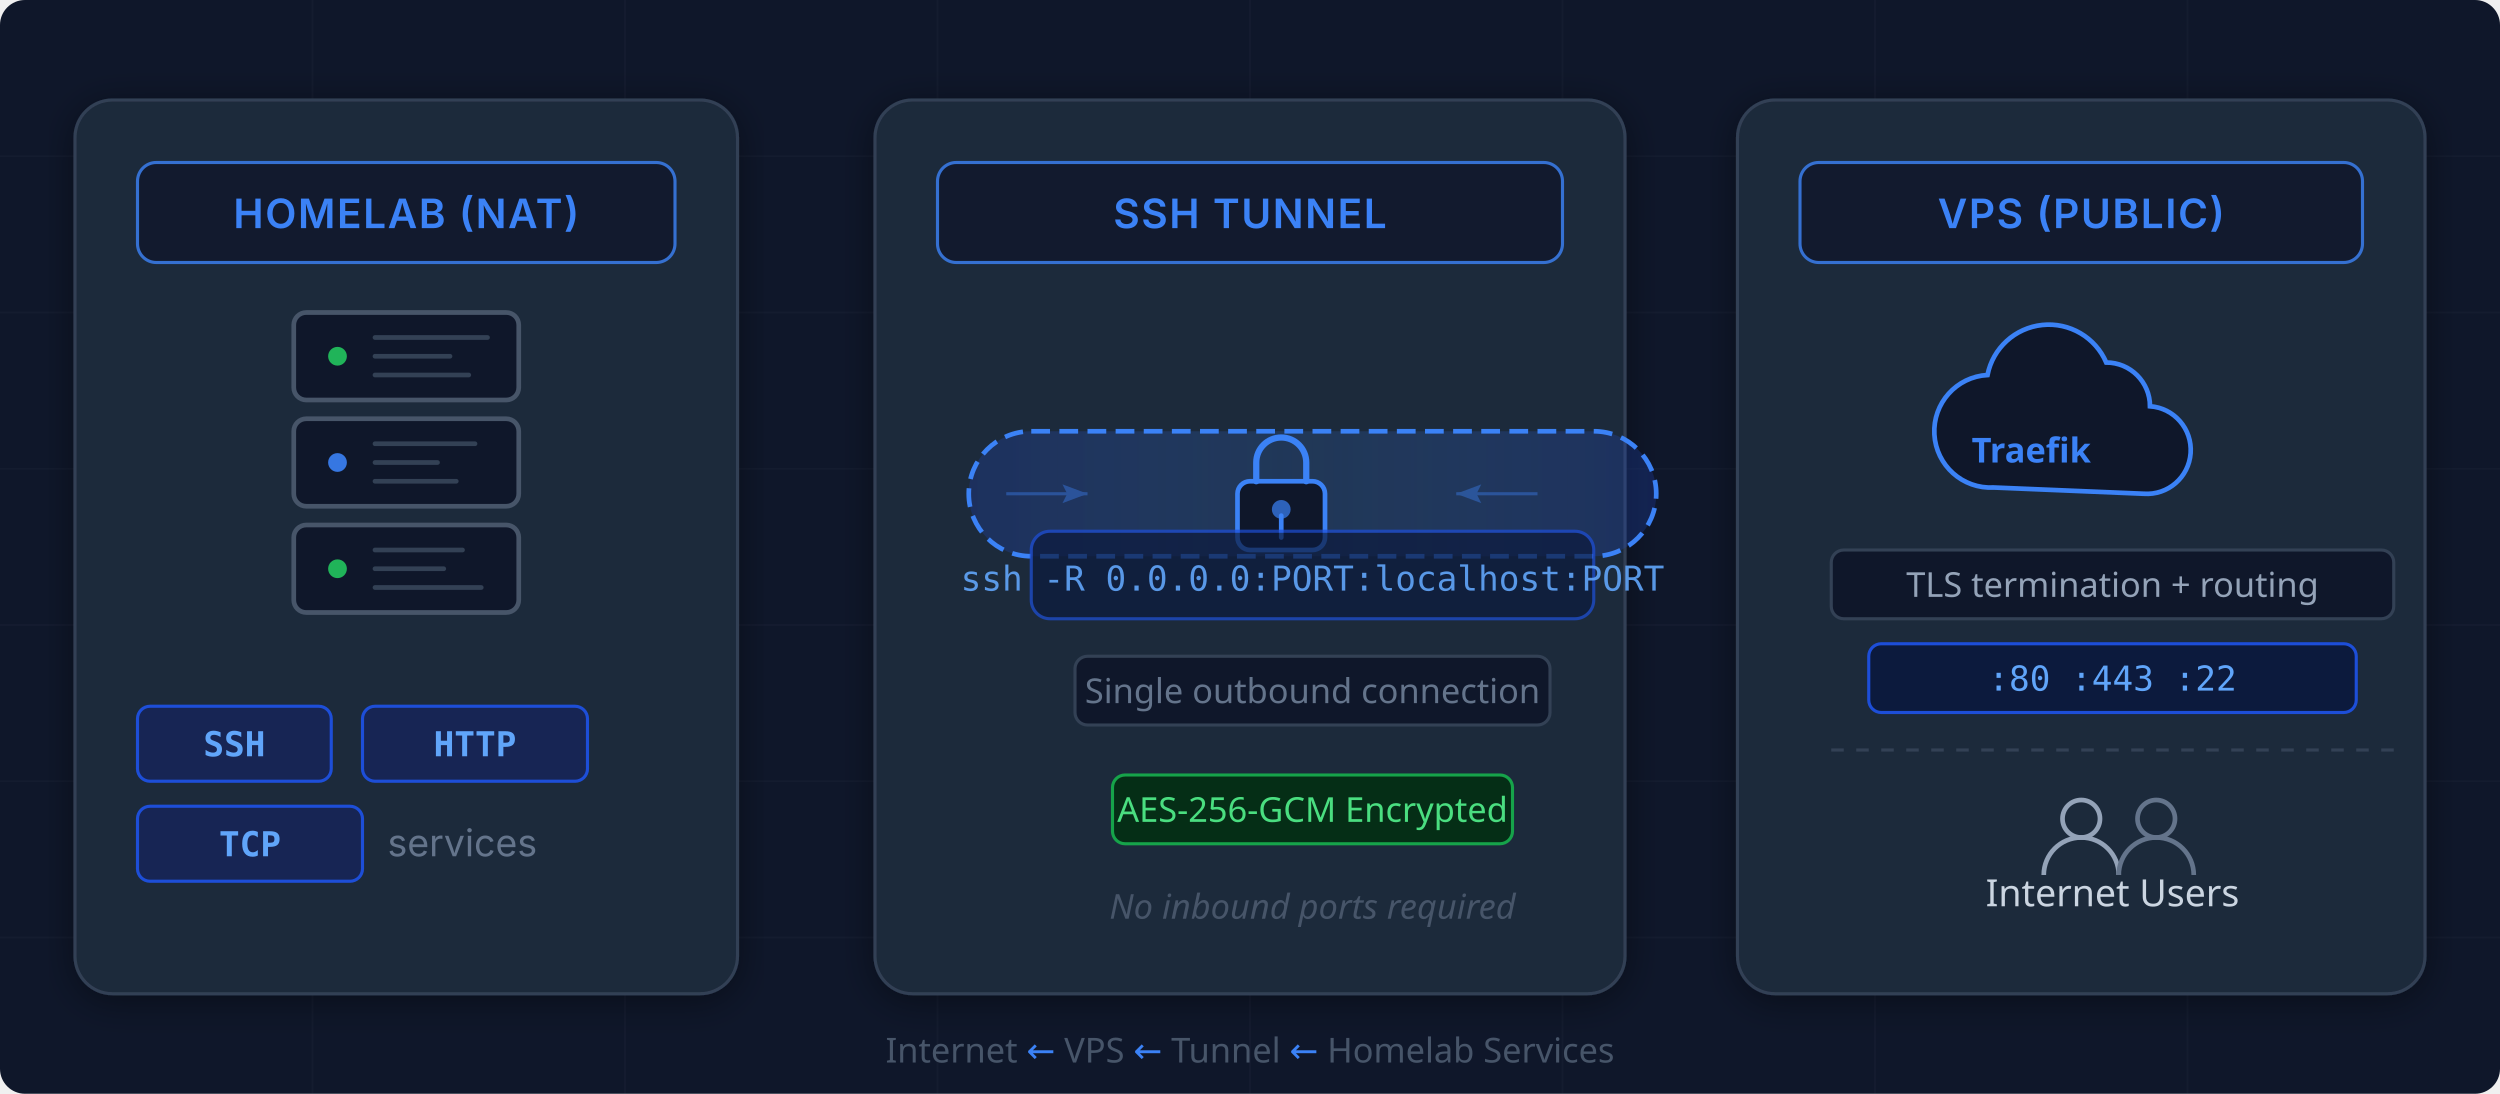
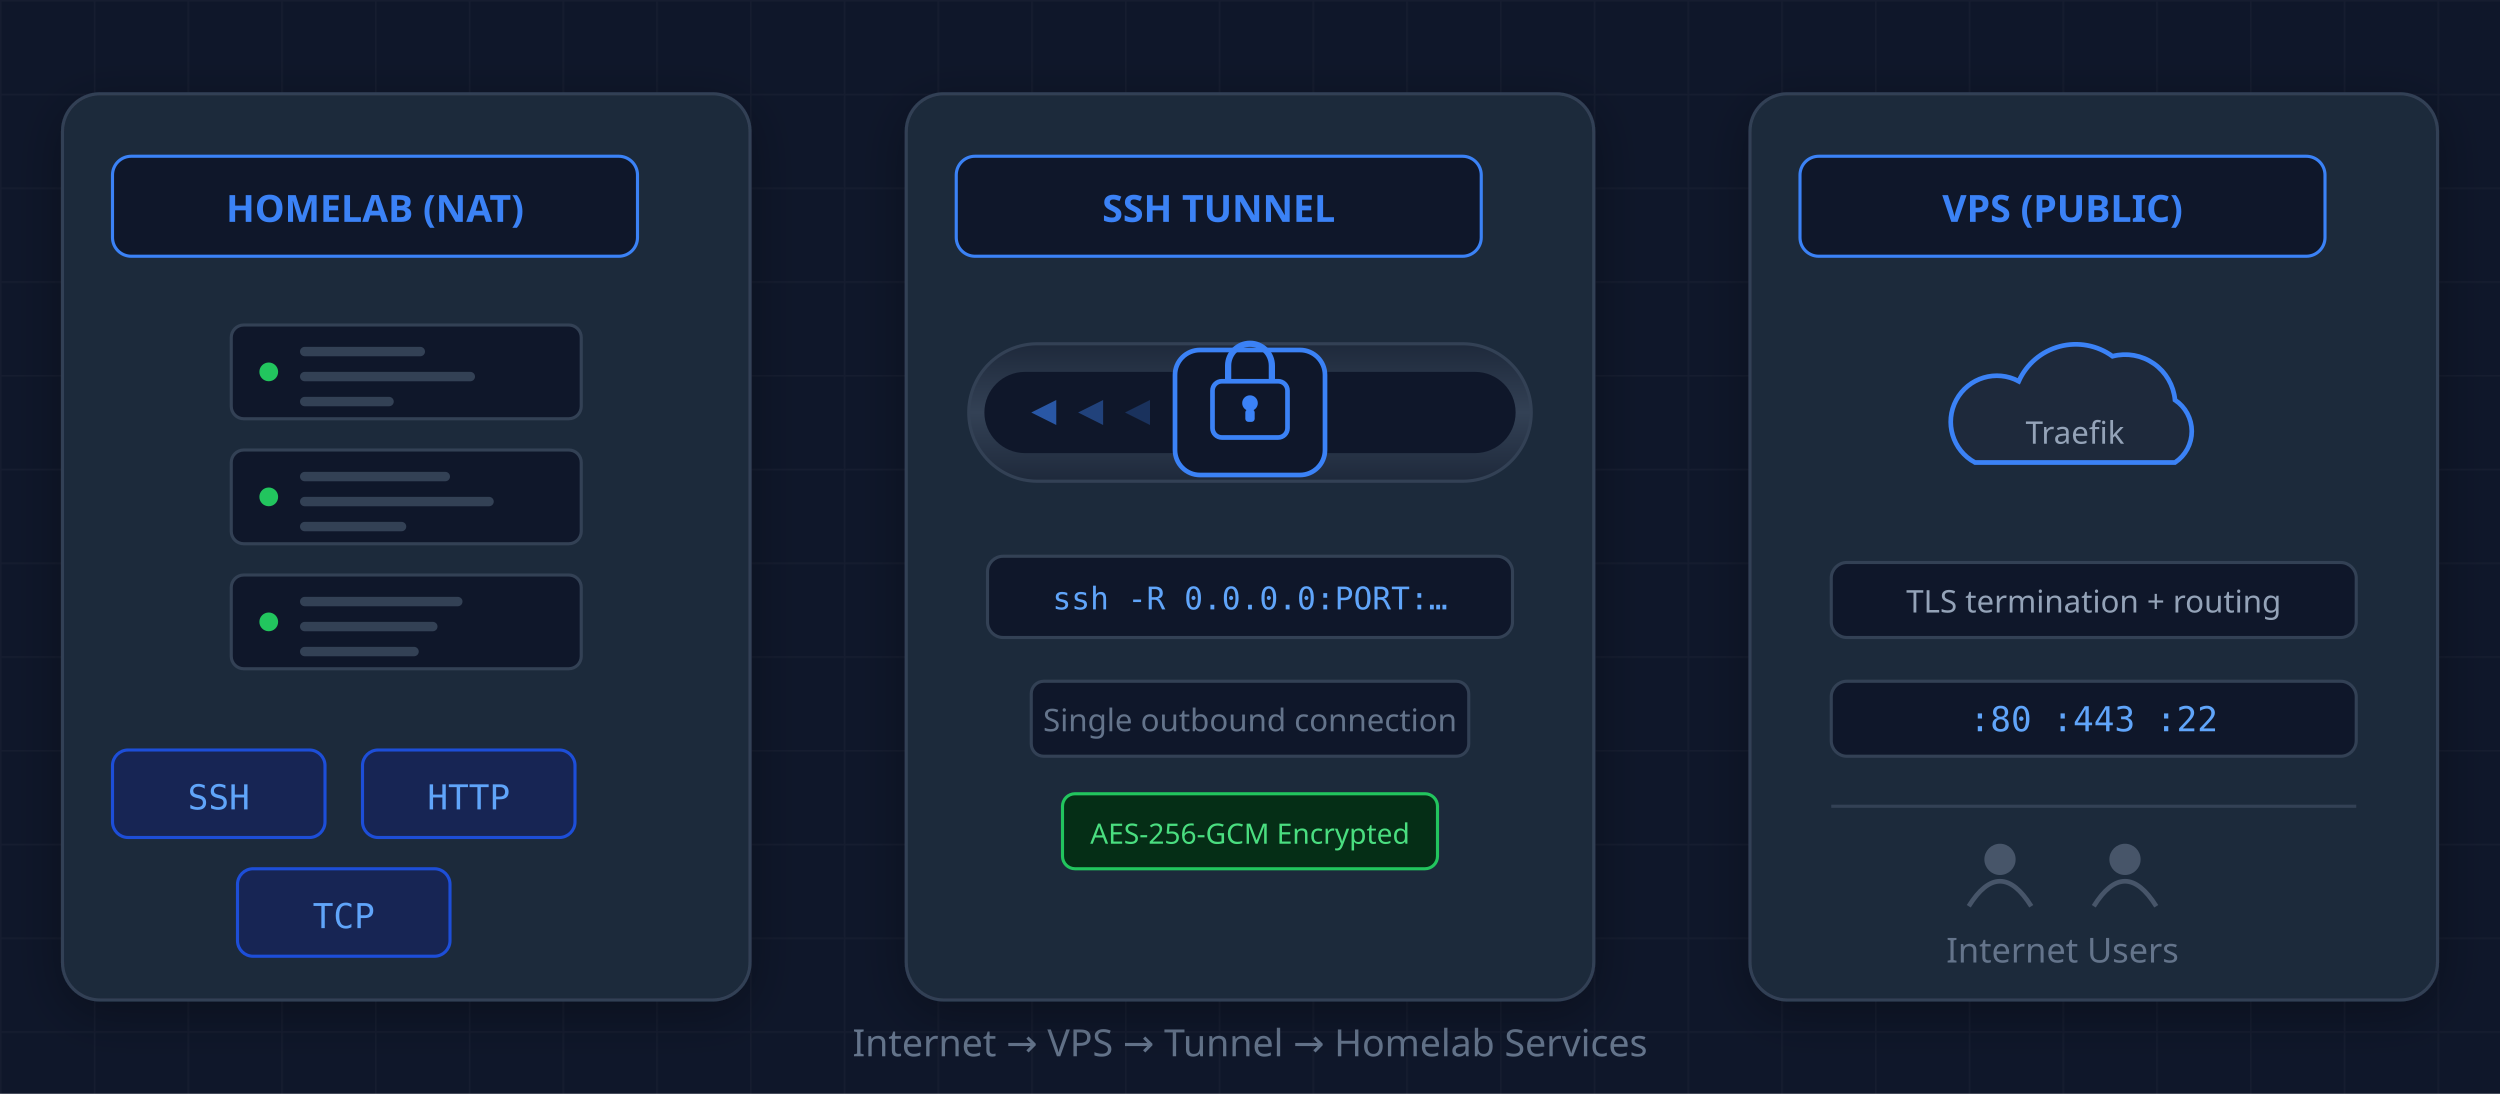
- <svg xmlns="http://www.w3.org/2000/svg" viewBox="0 0 800 350" width="800" height="350">
+ <svg xmlns="http://www.w3.org/2000/svg" viewBox="0 0 800 350" width="100%" height="100%">
  <defs>
-     <linearGradient id="tunnelGrad" x1="0%" y1="0%" x2="100%" y2="0%">
-       <stop offset="0%" stop-color="#1e40af" stop-opacity="0.3" />
-       <stop offset="50%" stop-color="#3b82f6" stop-opacity="0.15" />
-       <stop offset="100%" stop-color="#1e40af" stop-opacity="0.3" />
+     <pattern id="grid" width="30" height="30" patternUnits="userSpaceOnUse">
+       <path d="M 30 0 L 0 0 0 30" fill="none" stroke="#ffffff" stroke-opacity="0.03" stroke-width="1" />
+     </pattern>
+     <linearGradient id="tunnelGrad" x1="0" y1="0" x2="0" y2="1">
+       <stop offset="0%" stop-color="#1e293b" />
+       <stop offset="50%" stop-color="#334155" />
+       <stop offset="100%" stop-color="#1e293b" />
    </linearGradient>
    <filter id="glow" x="-20%" y="-20%" width="140%" height="140%">
-       <feGaussianBlur stdDeviation="3" result="blur" />
+       <feGaussianBlur stdDeviation="2" result="blur" />
      <feMerge>
        <feMergeNode in="blur" />
        <feMergeNode in="SourceGraphic" />
      </feMerge>
    </filter>
-     <filter id="cardShadow" x="-4%" y="-4%" width="108%" height="112%">
-       <feDropShadow dx="0" dy="2" stdDeviation="6" flood-color="#000" flood-opacity="0.4" />
+     <filter id="cardShadow">
+       <feDropShadow dx="0" dy="4" stdDeviation="8" flood-color="#000000" flood-opacity="0.3" />
    </filter>
-     <marker id="arrowBlue" markerWidth="8" markerHeight="6" refX="8" refY="3" orient="auto" markerUnits="userSpaceOnUse">
-       <path d="M0,0 L8,3 L0,6 L1.5,3 Z" fill="#3b82f6" />
-     </marker>
-     <marker id="arrowGray" markerWidth="8" markerHeight="6" refX="8" refY="3" orient="auto" markerUnits="userSpaceOnUse">
-       <path d="M0,0 L8,3 L0,6 L1.5,3 Z" fill="#475569" />
-     </marker>
-     <marker id="arrowBlueRight" markerWidth="10" markerHeight="8" refX="10" refY="4" orient="auto" markerUnits="userSpaceOnUse">
-       <path d="M0,0 L10,4 L0,8 L2,4 Z" fill="#3b82f6" />
+     <marker id="arrowBlue" viewBox="0 0 10 10" refX="8" refY="5" markerWidth="8" markerHeight="8" orient="auto">
+       <path d="M0 0 L10 5 L0 10 Z" fill="#3b82f6" />
    </marker>
  </defs>
-   <rect width="800" height="350" fill="#0f172a" rx="8" />
-   <g opacity="0.04" stroke="#94a3b8" stroke-width="0.5">
-     <line x1="0" y1="50" x2="800" y2="50" />
-     <line x1="0" y1="100" x2="800" y2="100" />
-     <line x1="0" y1="150" x2="800" y2="150" />
-     <line x1="0" y1="200" x2="800" y2="200" />
-     <line x1="0" y1="250" x2="800" y2="250" />
-     <line x1="0" y1="300" x2="800" y2="300" />
-     <line x1="100" y1="0" x2="100" y2="350" />
-     <line x1="200" y1="0" x2="200" y2="350" />
-     <line x1="300" y1="0" x2="300" y2="350" />
-     <line x1="400" y1="0" x2="400" y2="350" />
-     <line x1="500" y1="0" x2="500" y2="350" />
-     <line x1="600" y1="0" x2="600" y2="350" />
-     <line x1="700" y1="0" x2="700" y2="350" />
+   <rect x="0" y="0" width="800" height="350" fill="#0f172a" />
+   <rect x="0" y="0" width="800" height="350" fill="url(#grid)" />
+   <g filter="url(#glow)">
+     <line x1="240" y1="165" x2="285" y2="165" stroke="#3b82f6" stroke-width="2" marker-end="url(#arrowBlue)" />
+     <line x1="510" y1="165" x2="555" y2="165" stroke="#3b82f6" stroke-width="2" marker-end="url(#arrowBlue)" />
  </g>
-   <g>
-     <rect x="24" y="32" width="212" height="286" rx="12" fill="#1e293b" stroke="#334155" stroke-width="1" filter="url(#cardShadow)" />
-     <rect x="44" y="52" width="172" height="32" rx="6" fill="#0f172a" stroke="#3b82f6" stroke-width="1" opacity="0.8" />
-     <text x="130" y="73" text-anchor="middle" font-family="system-ui, -apple-system, sans-serif" font-size="13" font-weight="600" fill="#3b82f6" letter-spacing="0.5">HOMELAB (NAT)</text>
-     <g transform="translate(94, 100)">
-       <rect x="0" y="0" width="72" height="28" rx="4" fill="#0f172a" stroke="#475569" stroke-width="1.5" />
-       <circle cx="14" cy="14" r="3" fill="#22c55e" opacity="0.9" />
-       <line x1="26" y1="8" x2="62" y2="8" stroke="#334155" stroke-width="1.5" stroke-linecap="round" />
-       <line x1="26" y1="14" x2="50" y2="14" stroke="#334155" stroke-width="1.5" stroke-linecap="round" />
-       <line x1="26" y1="20" x2="56" y2="20" stroke="#334155" stroke-width="1.5" stroke-linecap="round" />
-       <rect x="0" y="34" width="72" height="28" rx="4" fill="#0f172a" stroke="#475569" stroke-width="1.5" />
-       <circle cx="14" cy="48" r="3" fill="#3b82f6" opacity="0.9" />
-       <line x1="26" y1="42" x2="58" y2="42" stroke="#334155" stroke-width="1.5" stroke-linecap="round" />
-       <line x1="26" y1="48" x2="46" y2="48" stroke="#334155" stroke-width="1.5" stroke-linecap="round" />
-       <line x1="26" y1="54" x2="52" y2="54" stroke="#334155" stroke-width="1.5" stroke-linecap="round" />
-       <rect x="0" y="68" width="72" height="28" rx="4" fill="#0f172a" stroke="#475569" stroke-width="1.5" />
-       <circle cx="14" cy="82" r="3" fill="#22c55e" opacity="0.9" />
-       <line x1="26" y1="76" x2="54" y2="76" stroke="#334155" stroke-width="1.5" stroke-linecap="round" />
-       <line x1="26" y1="82" x2="48" y2="82" stroke="#334155" stroke-width="1.5" stroke-linecap="round" />
-       <line x1="26" y1="88" x2="60" y2="88" stroke="#334155" stroke-width="1.5" stroke-linecap="round" />
-     </g>
-     <g transform="translate(44, 226)">
-       <rect x="0" y="0" width="62" height="24" rx="4" fill="#172554" stroke="#1d4ed8" stroke-width="1" />
-       <text x="31" y="16" text-anchor="middle" font-family="monospace" font-size="11" font-weight="600" fill="#60a5fa">SSH</text>
-       <rect x="72" y="0" width="72" height="24" rx="4" fill="#172554" stroke="#1d4ed8" stroke-width="1" />
-       <text x="108" y="16" text-anchor="middle" font-family="monospace" font-size="11" font-weight="600" fill="#60a5fa">HTTP</text>
-       <rect x="0" y="32" width="72" height="24" rx="4" fill="#172554" stroke="#1d4ed8" stroke-width="1" />
-       <text x="36" y="48" text-anchor="middle" font-family="monospace" font-size="11" font-weight="600" fill="#60a5fa">TCP</text>
-       <text x="80" y="48" font-family="system-ui, -apple-system, sans-serif" font-size="12" fill="#64748b">services</text>
-     </g>
+   <text x="400" y="338" text-anchor="middle" fill="#64748b" font-size="12" font-family="system-ui">Internet → VPS → Tunnel → Homelab Services</text>
+   <g filter="url(#cardShadow)">
+     <rect x="20" y="30" width="220" height="290" rx="12" fill="#1e293b" stroke="#334155" />
  </g>
-   <g>
-     <rect x="280" y="32" width="240" height="286" rx="12" fill="#1e293b" stroke="#334155" stroke-width="1" filter="url(#cardShadow)" />
-     <rect x="300" y="52" width="200" height="32" rx="6" fill="#0f172a" stroke="#3b82f6" stroke-width="1" opacity="0.8" />
-     <text x="400" y="73" text-anchor="middle" font-family="system-ui, -apple-system, sans-serif" font-size="13" font-weight="600" fill="#3b82f6" letter-spacing="0.5">SSH TUNNEL</text>
-     <g transform="translate(300, 108)">
-       <rect x="10" y="30" width="220" height="40" rx="20" fill="url(#tunnelGrad)" stroke="#3b82f6" stroke-width="1.5" stroke-dasharray="6,3" />
-       <g transform="translate(96, 32)">
-         <rect x="0" y="14" width="28" height="22" rx="4" fill="#0f172a" stroke="#3b82f6" stroke-width="1.5" />
-         <path d="M6,14 V8 a8,8 0 0,1 16,0 V14" fill="none" stroke="#3b82f6" stroke-width="2" stroke-linecap="round" />
-         <circle cx="14" cy="23" r="3" fill="#3b82f6" opacity="0.7" />
-         <line x1="14" y1="25" x2="14" y2="32" stroke="#3b82f6" stroke-width="1.5" stroke-linecap="round" />
-       </g>
-       <path d="M22,50 L48,50" stroke="#3b82f6" stroke-width="1" opacity="0.4" marker-end="url(#arrowBlue)" />
-       <path d="M192,50 L166,50" stroke="#3b82f6" stroke-width="1" opacity="0.4" marker-end="url(#arrowBlue)" />
-     </g>
-     <g transform="translate(300, 170)">
-       <rect x="30" y="0" width="180" height="28" rx="6" fill="#0c1a3d" stroke="#1d4ed8" stroke-width="1" opacity="0.7" />
-       <text x="120" y="19" text-anchor="middle" font-family="monospace" font-size="11" fill="#60a5fa" opacity="0.9">ssh -R 0.0.0.0:PORT:localhost:PORT</text>
-     </g>
-     <g transform="translate(300, 210)">
-       <rect x="44" y="0" width="152" height="22" rx="4" fill="#0f172a" stroke="#334155" stroke-width="1" />
-       <text x="120" y="15" text-anchor="middle" font-family="system-ui, sans-serif" font-size="11" fill="#64748b">Single outbound connection</text>
-     </g>
-     <g transform="translate(300, 248)">
-       <rect x="56" y="0" width="128" height="22" rx="4" fill="#052e16" stroke="#16a34a" stroke-width="1" />
-       <text x="120" y="15" text-anchor="middle" font-family="system-ui, sans-serif" font-size="11" font-weight="500" fill="#4ade80">AES-256-GCM Encrypted</text>
-     </g>
-     <g transform="translate(300, 282)">
-       <text x="120" y="12" text-anchor="middle" font-family="system-ui, sans-serif" font-size="11" fill="#475569" font-style="italic">No inbound ports required</text>
-     </g>
+   <rect x="36" y="50" width="168" height="32" rx="6" fill="#0f172a" stroke="#3b82f6" />
+   <text x="120" y="71" text-anchor="middle" fill="#3b82f6" font-family="system-ui" font-weight="bold" font-size="12">HOMELAB (NAT)</text>
+   <rect x="74" y="104" width="112" height="30" rx="4" fill="#0f172a" stroke="#334155" />
+   <circle cx="86" cy="119" r="3" fill="#22c55e" />
+   <rect x="96" y="111" width="40" height="3" rx="1.5" fill="#334155" />
+   <rect x="96" y="119" width="56" height="3" rx="1.5" fill="#334155" />
+   <rect x="96" y="127" width="30" height="3" rx="1.5" fill="#334155" />
+   <rect x="74" y="144" width="112" height="30" rx="4" fill="#0f172a" stroke="#334155" />
+   <circle cx="86" cy="159" r="3" fill="#22c55e" />
+   <rect x="96" y="151" width="48" height="3" rx="1.5" fill="#334155" />
+   <rect x="96" y="159" width="62" height="3" rx="1.5" fill="#334155" />
+   <rect x="96" y="167" width="34" height="3" rx="1.5" fill="#334155" />
+   <rect x="74" y="184" width="112" height="30" rx="4" fill="#0f172a" stroke="#334155" />
+   <circle cx="86" cy="199" r="3" fill="#22c55e" />
+   <rect x="96" y="191" width="52" height="3" rx="1.5" fill="#334155" />
+   <rect x="96" y="199" width="44" height="3" rx="1.5" fill="#334155" />
+   <rect x="96" y="207" width="38" height="3" rx="1.5" fill="#334155" />
+   <rect x="36" y="240" width="68" height="28" rx="5" fill="#172554" stroke="#1d4ed8" />
+   <text x="70" y="259" text-anchor="middle" fill="#60a5fa" font-family="monospace" font-size="11">SSH</text>
+   <rect x="116" y="240" width="68" height="28" rx="5" fill="#172554" stroke="#1d4ed8" />
+   <text x="150" y="259" text-anchor="middle" fill="#60a5fa" font-family="monospace" font-size="11">HTTP</text>
+   <rect x="76" y="278" width="68" height="28" rx="5" fill="#172554" stroke="#1d4ed8" />
+   <text x="110" y="297" text-anchor="middle" fill="#60a5fa" font-family="monospace" font-size="11">TCP</text>
+   <g filter="url(#cardShadow)">
+     <rect x="290" y="30" width="220" height="290" rx="12" fill="#1e293b" stroke="#334155" />
  </g>
-   <g>
-     <rect x="556" y="32" width="220" height="286" rx="12" fill="#1e293b" stroke="#334155" stroke-width="1" filter="url(#cardShadow)" />
-     <rect x="576" y="52" width="180" height="32" rx="6" fill="#0f172a" stroke="#3b82f6" stroke-width="1" opacity="0.8" />
-     <text x="666" y="73" text-anchor="middle" font-family="system-ui, -apple-system, sans-serif" font-size="13" font-weight="600" fill="#3b82f6" letter-spacing="0.5">VPS (PUBLIC)</text>
-     <g transform="translate(608, 100)">
-       <path d="M30,56 a18,18 0 0,1 -2,-36 20,20 0 0,1 38,-4 14,14 0 0,1 14,14 14,14 0 0,1 -2,28 Z" fill="#0f172a" stroke="#3b82f6" stroke-width="1.5" />
-       <text x="42" y="48" text-anchor="middle" font-family="system-ui, sans-serif" font-size="11" font-weight="600" fill="#3b82f6">Traefik</text>
-     </g>
-     <g transform="translate(576, 176)">
-       <rect x="10" y="0" width="180" height="22" rx="4" fill="#0f172a" stroke="#334155" stroke-width="1" />
-       <text x="100" y="15" text-anchor="middle" font-family="system-ui, sans-serif" font-size="11" fill="#94a3b8">TLS termination + routing</text>
-     </g>
-     <g transform="translate(576, 206)">
-       <rect x="22" y="0" width="156" height="22" rx="4" fill="#0c1a3d" stroke="#1d4ed8" stroke-width="1" />
-       <text x="100" y="15" text-anchor="middle" font-family="monospace" font-size="11" fill="#60a5fa">:80  :443  :22</text>
-     </g>
-     <g transform="translate(576, 240)">
-       <line x1="10" y1="0" x2="190" y2="0" stroke="#334155" stroke-width="1" stroke-dasharray="4,4" />
-       <g transform="translate(72, 14)">
-         <circle cx="18" cy="8" r="6" fill="none" stroke="#94a3b8" stroke-width="1.5" />
-         <path d="M6,26 a12,12 0 0,1 24,0" fill="none" stroke="#94a3b8" stroke-width="1.5" />
-         <circle cx="42" cy="8" r="6" fill="none" stroke="#64748b" stroke-width="1.5" />
-         <path d="M30,26 a12,12 0 0,1 24,0" fill="none" stroke="#64748b" stroke-width="1.5" />
-       </g>
-       <text x="100" y="50" text-anchor="middle" font-family="system-ui, sans-serif" font-size="12" font-weight="500" fill="#cbd5e1">Internet Users</text>
-     </g>
+   <rect x="306" y="50" width="168" height="32" rx="6" fill="#0f172a" stroke="#3b82f6" />
+   <text x="390" y="71" text-anchor="middle" fill="#3b82f6" font-family="system-ui" font-weight="bold" font-size="12">SSH TUNNEL</text>
+   <rect x="310" y="110" width="180" height="44" rx="22" fill="url(#tunnelGrad)" stroke="#334155" />
+   <rect x="315" y="119" width="170" height="26" rx="13" fill="#0f172a" />
+   <path d="M330 132 L338 128 L338 136 Z" fill="#3b82f6" opacity="0.6" />
+   <path d="M345 132 L353 128 L353 136 Z" fill="#3b82f6" opacity="0.4" />
+   <path d="M360 132 L368 128 L368 136 Z" fill="#3b82f6" opacity="0.25" />
+   <rect x="376" y="112" width="48" height="40" rx="8" fill="#0f172a" stroke="#3b82f6" stroke-width="1.5" />
+   <rect x="388" y="122" width="24" height="18" rx="3" fill="#0f172a" stroke="#3b82f6" stroke-width="1.5" />
+   <path d="M393 122 V117 A7 7 0 0 1 407 117 V122" fill="none" stroke="#3b82f6" stroke-width="2" />
+   <circle cx="400" cy="129" r="2.5" fill="#3b82f6" />
+   <rect x="398.5" y="131" width="3" height="4" rx="1" fill="#3b82f6" />
+   <rect x="316" y="178" width="168" height="26" rx="5" fill="#0f172a" stroke="#334155" />
+   <text x="400" y="195" text-anchor="middle" fill="#60a5fa" font-family="monospace" font-size="10">ssh -R 0.0.0.0:PORT:…</text>
+   <rect x="330" y="218" width="140" height="24" rx="4" fill="#0f172a" stroke="#334155" />
+   <text x="400" y="234" text-anchor="middle" fill="#64748b" font-family="system-ui" font-size="10">Single outbound connection</text>
+   <rect x="340" y="254" width="120" height="24" rx="4" fill="#052e16" stroke="#22c55e" />
+   <text x="400" y="270" text-anchor="middle" fill="#4ade80" font-family="system-ui" font-size="9">AES-256-GCM Encrypted</text>
+   <g filter="url(#cardShadow)">
+     <rect x="560" y="30" width="220" height="290" rx="12" fill="#1e293b" stroke="#334155" />
  </g>
-   <line x1="236" y1="175" x2="280" y2="175" stroke="#3b82f6" stroke-width="2" marker-end="url(#arrowBlue)" filter="url(#glow)" />
-   <line x1="520" y1="175" x2="556" y2="175" stroke="#3b82f6" stroke-width="2" marker-end="url(#arrowBlue)" filter="url(#glow)" />
-   <text x="400" y="340" text-anchor="middle" font-family="system-ui, sans-serif" font-size="11" fill="#475569">
-     <tspan>Internet</tspan>
-     <tspan fill="#3b82f6"> ← </tspan>
-     <tspan>VPS</tspan>
-     <tspan fill="#3b82f6"> ← </tspan>
-     <tspan>Tunnel</tspan>
-     <tspan fill="#3b82f6"> ← </tspan>
-     <tspan>Homelab Services</tspan>
-   </text>
+   <rect x="576" y="50" width="168" height="32" rx="6" fill="#0f172a" stroke="#3b82f6" />
+   <text x="660" y="71" text-anchor="middle" fill="#3b82f6" font-family="system-ui" font-weight="bold" font-size="12">VPS (PUBLIC)</text>
+   <g transform="translate(660, 128)">
+     <path d="M-28 20 A14 14 0 0 1 -14 -6 A20 20 0 0 1 16 -14 A16 16 0 0 1 36 0 A12 12 0 0 1 36 20 Z" fill="#1e293b" stroke="#3b82f6" stroke-width="1.5" />
+     <text x="4" y="14" text-anchor="middle" fill="#94a3b8" font-family="system-ui" font-size="10">Traefik</text>
+   </g>
+   <rect x="586" y="180" width="168" height="24" rx="5" fill="#0f172a" stroke="#334155" />
+   <text x="670" y="196" text-anchor="middle" fill="#94a3b8" font-family="system-ui" font-size="10">TLS termination + routing</text>
+   <rect x="586" y="218" width="168" height="24" rx="5" fill="#0f172a" stroke="#334155" />
+   <text x="670" y="234" text-anchor="middle" fill="#60a5fa" font-family="monospace" font-size="11">:80  :443  :22</text>
+   <line x1="586" y1="258" x2="754" y2="258" stroke="#334155" stroke-width="1" />
+   <circle cx="640" cy="275" r="5" fill="#475569" />
+   <path d="M630 290 Q635 282 640 282 Q645 282 650 290" fill="none" stroke="#475569" stroke-width="1.5" />
+   <circle cx="680" cy="275" r="5" fill="#475569" />
+   <path d="M670 290 Q675 282 680 282 Q685 282 690 290" fill="none" stroke="#475569" stroke-width="1.5" />
+   <text x="660" y="308" text-anchor="middle" fill="#64748b" font-family="system-ui" font-size="11">Internet Users</text>
</svg>
